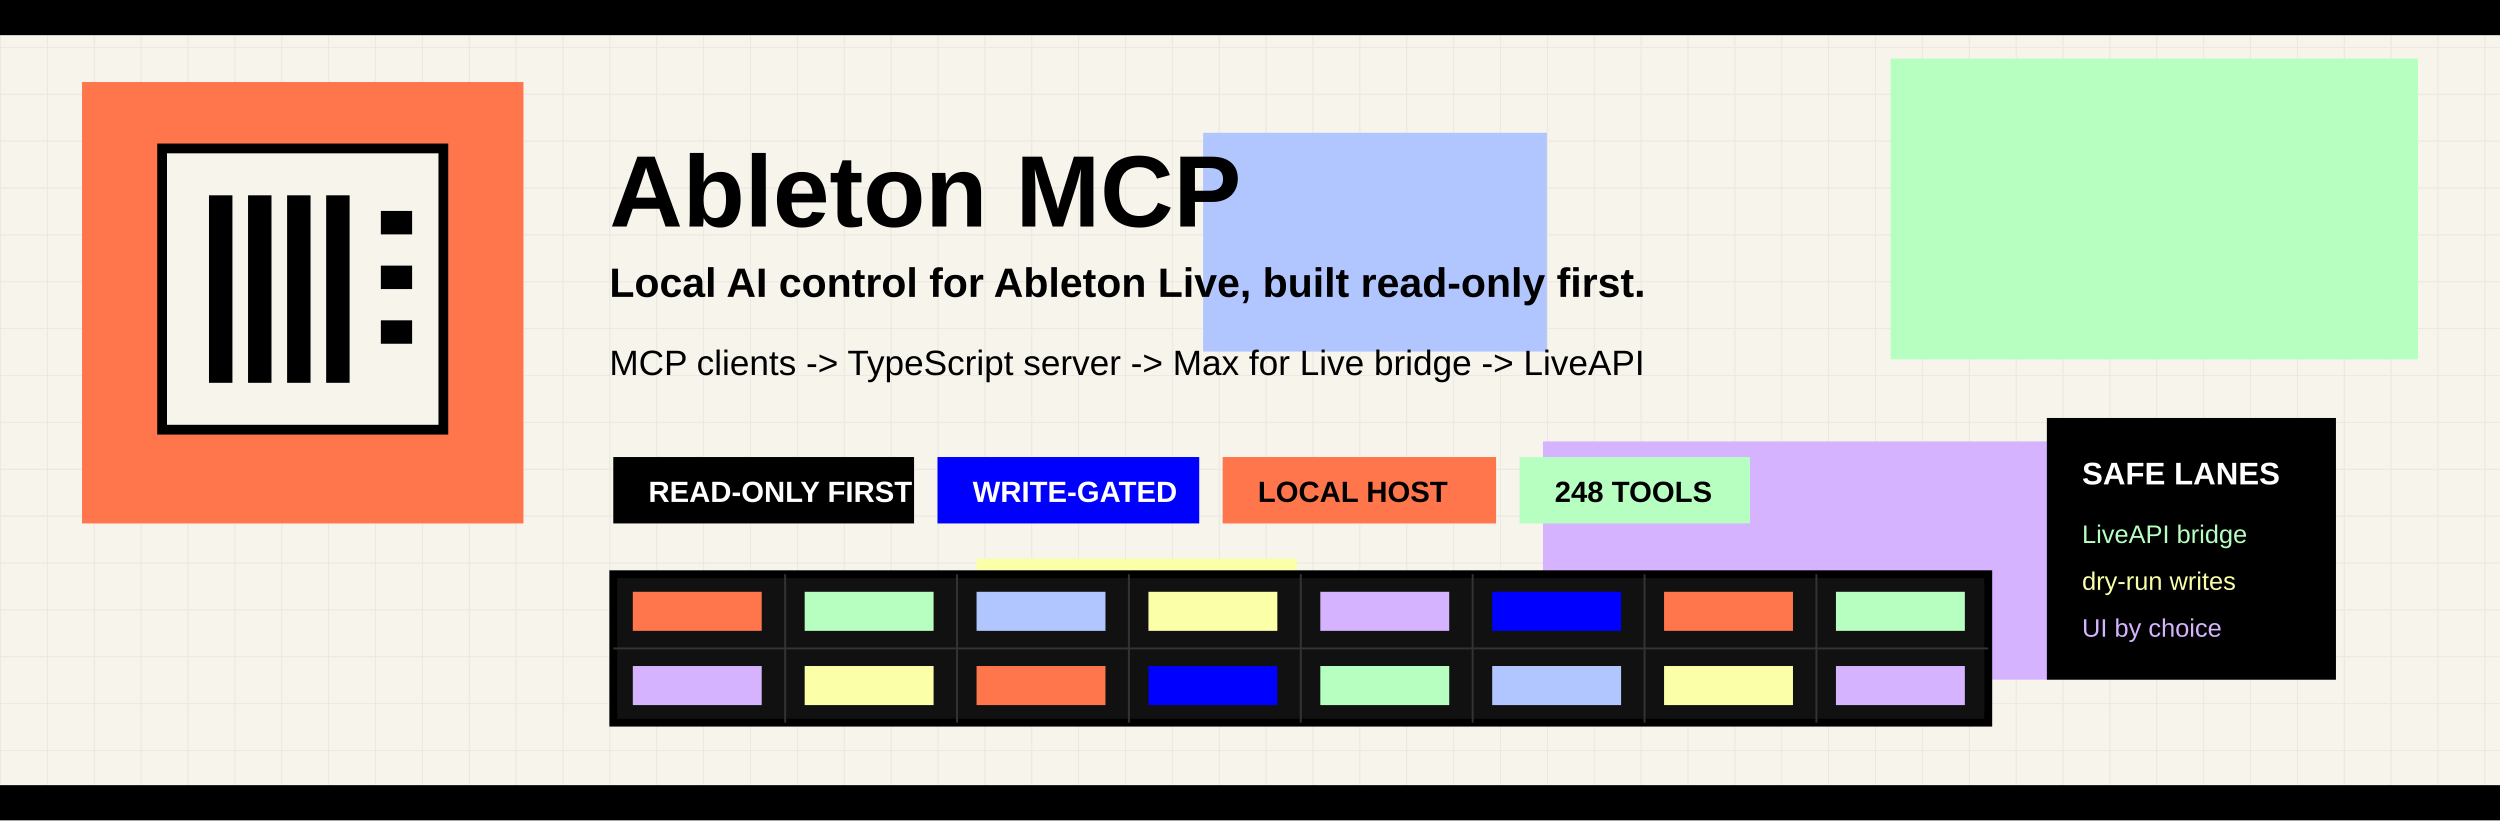
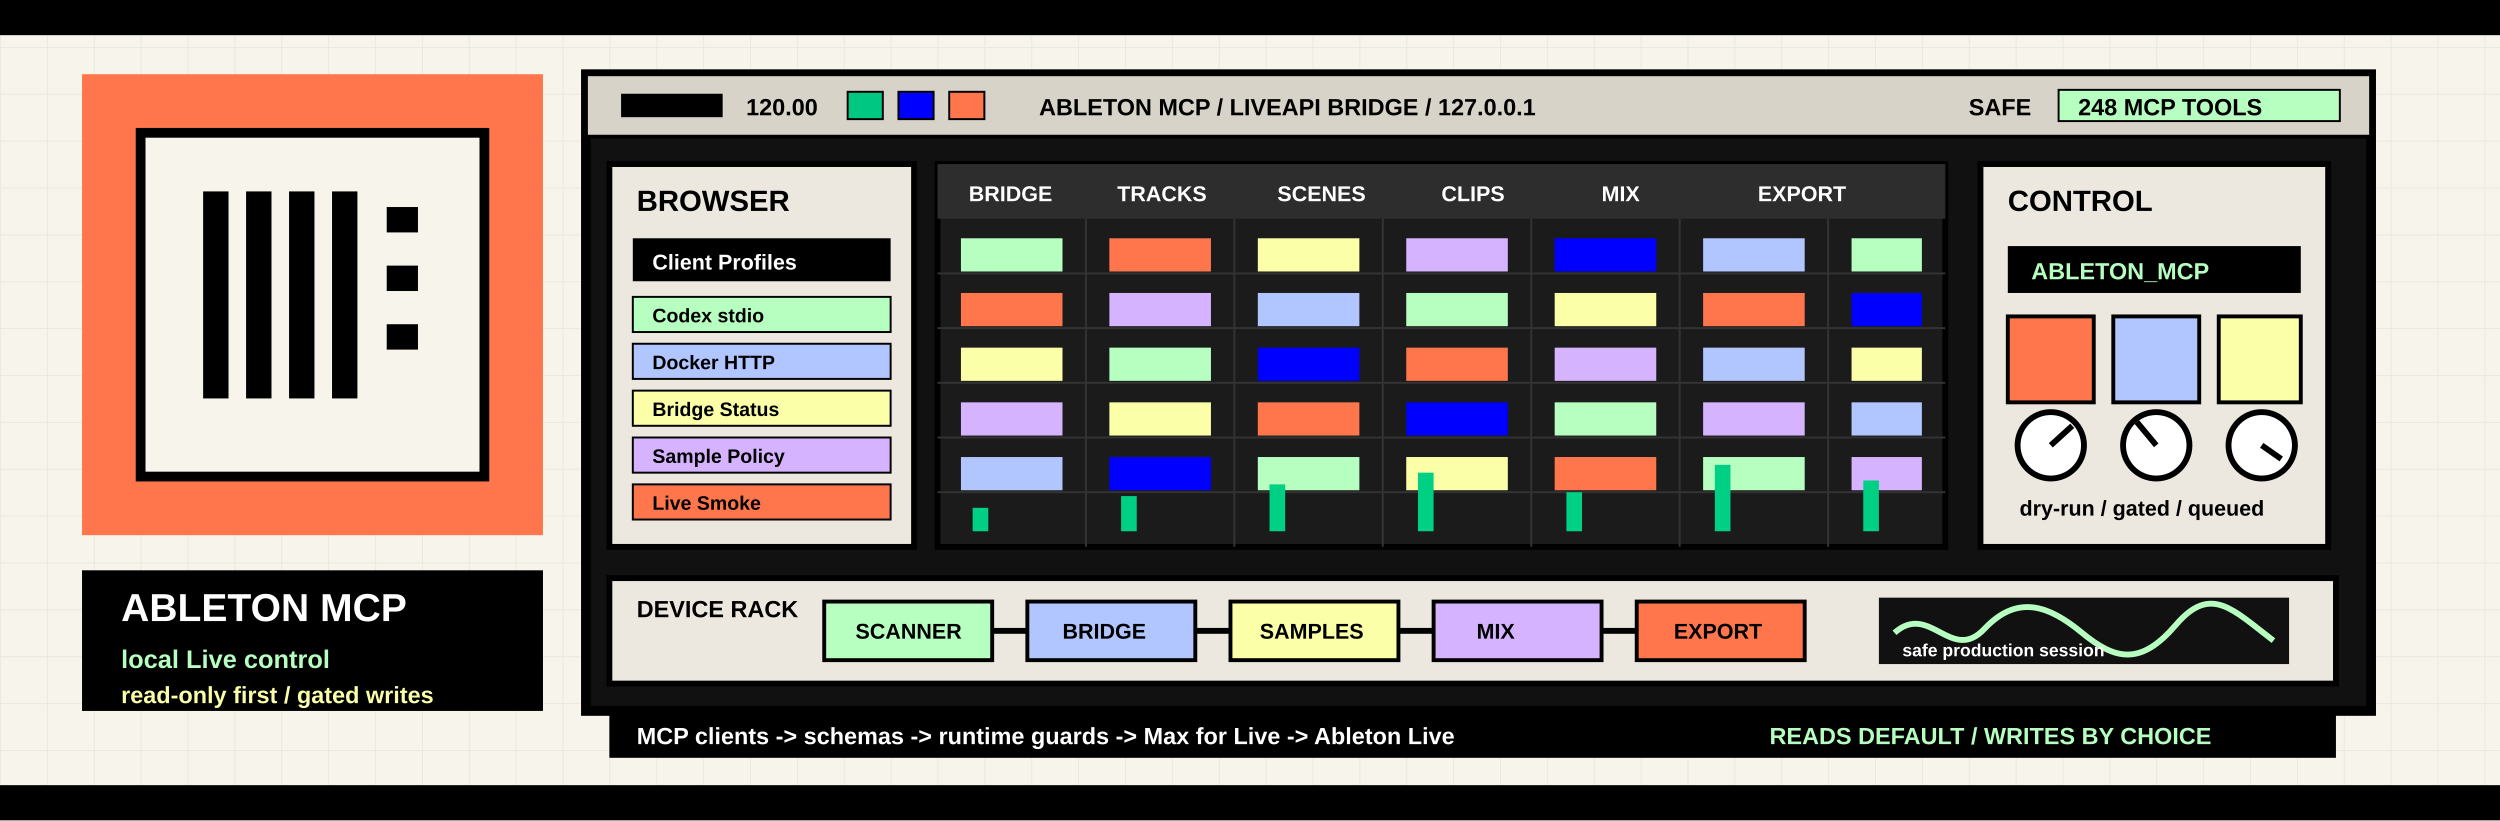
<svg xmlns="http://www.w3.org/2000/svg" width="1280" height="420" viewBox="0 0 1280 420" role="img" aria-labelledby="title desc">
  <defs>
-     <pattern id="fineGrid" width="24" height="24" patternUnits="userSpaceOnUse">
-       <path d="M24 0H0V24" fill="none" stroke="#000" stroke-opacity="0.05" stroke-width="1" />
+     <pattern id="pageGrid" width="24" height="24" patternUnits="userSpaceOnUse">
+       <path d="M24 0H0V24" fill="none" stroke="#000" stroke-opacity="0.045" stroke-width="1" />
+     </pattern>
+     <pattern id="panelGrid" width="18" height="18" patternUnits="userSpaceOnUse">
+       <path d="M18 0H0V18" fill="none" stroke="#000" stroke-opacity="0.08" stroke-width="1" />
    </pattern>
  </defs>
-   <rect width="1280" height="420" rx="0" fill="#f7f4ec" />
-   <rect width="1280" height="420" fill="url(#fineGrid)" />
+   <rect width="1280" height="420" fill="#f7f4ec" />
+   <rect width="1280" height="420" fill="url(#pageGrid)" />
  <rect x="0" y="0" width="1280" height="18" fill="#000" />
  <rect x="0" y="402" width="1280" height="18" fill="#000" />
-   <rect x="42" y="42" width="226" height="226" fill="#ff764d" />
-   <rect x="968" y="30" width="270" height="154" fill="#b6ffc0" />
-   <rect x="790" y="226" width="406" height="122" fill="#d5b3ff" />
-   <rect x="616" y="68" width="176" height="112" fill="#b1c5ff" />
-   <rect x="500" y="286" width="164" height="78" fill="#fbffa7" />
-   <g transform="translate(83 76)">
-     <rect x="0" y="0" width="144" height="144" fill="#f7f4ec" stroke="#000" stroke-width="5" />
-     <g fill="#000">
-       <rect x="24" y="24" width="12" height="96" />
-       <rect x="44" y="24" width="12" height="96" />
-       <rect x="64" y="24" width="12" height="96" />
-       <rect x="84" y="24" width="12" height="96" />
-       <rect x="112" y="32" width="16" height="12" />
-       <rect x="112" y="60" width="16" height="12" />
-       <rect x="112" y="88" width="16" height="12" />
+   <rect x="42" y="38" width="236" height="236" fill="#ff764d" />
+   <rect x="72" y="68" width="176" height="176" fill="#f7f4ec" stroke="#000" stroke-width="5" />
+   <g fill="#000">
+     <rect x="104" y="98" width="13" height="106" />
+     <rect x="126" y="98" width="13" height="106" />
+     <rect x="148" y="98" width="13" height="106" />
+     <rect x="170" y="98" width="13" height="106" />
+     <rect x="198" y="106" width="16" height="13" />
+     <rect x="198" y="136" width="16" height="13" />
+     <rect x="198" y="166" width="16" height="13" />
+   </g>
+   <rect x="42" y="292" width="236" height="72" fill="#000" />
+   <text x="62" y="318" fill="#fff" font-family="Arial Black, Arial, Helvetica, sans-serif" font-size="20" font-weight="900">ABLETON MCP</text>
+   <text x="62" y="342" fill="#b6ffc0" font-family="Arial, Helvetica, sans-serif" font-size="13" font-weight="900">local Live control</text>
+   <text x="62" y="360" fill="#fbffa7" font-family="Arial, Helvetica, sans-serif" font-size="12" font-weight="800">read-only first / gated writes</text>
+   <rect x="300" y="38" width="914" height="326" fill="#111" stroke="#000" stroke-width="5" />
+   <rect x="300" y="38" width="914" height="32" fill="#d8d3c8" stroke="#000" stroke-width="2" />
+   <g font-family="Arial, Helvetica, sans-serif" font-weight="900" font-size="12">
+     <rect x="318" y="48" width="52" height="12" fill="#000" />
+     <text x="382" y="59" fill="#000">120.00</text>
+     <rect x="434" y="47" width="18" height="14" fill="#00c781" stroke="#000" stroke-width="1" />
+     <rect x="460" y="47" width="18" height="14" fill="#0000ff" stroke="#000" stroke-width="1" />
+     <rect x="486" y="47" width="18" height="14" fill="#ff764d" stroke="#000" stroke-width="1" />
+     <text x="532" y="59" fill="#000">ABLETON MCP  /  LIVEAPI BRIDGE  /  127.0.0.1</text>
+     <text x="1008" y="59" fill="#000">SAFE</text>
+     <rect x="1054" y="46" width="144" height="16" fill="#b6ffc0" stroke="#000" stroke-width="1" />
+     <text x="1064" y="59" fill="#000">248 MCP TOOLS</text>
+   </g>
+   <g transform="translate(312 84)" font-family="Arial, Helvetica, sans-serif">
+     <rect x="0" y="0" width="156" height="196" fill="#ece8df" stroke="#000" stroke-width="3" />
+     <text x="14" y="24" fill="#000" font-size="15" font-weight="900">BROWSER</text>
+     <rect x="12" y="38" width="132" height="22" fill="#000" />
+     <text x="22" y="54" fill="#fff" font-size="11" font-weight="800">Client Profiles</text>
+     <rect x="12" y="68" width="132" height="18" fill="#b6ffc0" stroke="#000" stroke-width="1" />
+     <text x="22" y="81" fill="#000" font-size="10" font-weight="800">Codex stdio</text>
+     <rect x="12" y="92" width="132" height="18" fill="#b1c5ff" stroke="#000" stroke-width="1" />
+     <text x="22" y="105" fill="#000" font-size="10" font-weight="800">Docker HTTP</text>
+     <rect x="12" y="116" width="132" height="18" fill="#fbffa7" stroke="#000" stroke-width="1" />
+     <text x="22" y="129" fill="#000" font-size="10" font-weight="800">Bridge Status</text>
+     <rect x="12" y="140" width="132" height="18" fill="#d5b3ff" stroke="#000" stroke-width="1" />
+     <text x="22" y="153" fill="#000" font-size="10" font-weight="800">Sample Policy</text>
+     <rect x="12" y="164" width="132" height="18" fill="#ff764d" stroke="#000" stroke-width="1" />
+     <text x="22" y="177" fill="#000" font-size="10" font-weight="800">Live Smoke</text>
+   </g>
+   <g transform="translate(480 84)">
+     <rect x="0" y="0" width="516" height="196" fill="#1b1b1b" stroke="#000" stroke-width="3" />
+     <rect x="0" y="0" width="516" height="28" fill="#2d2d2d" />
+     <g font-family="Arial, Helvetica, sans-serif" font-size="11" font-weight="900" fill="#fff">
+       <text x="16" y="19">BRIDGE</text>
+       <text x="92" y="19">TRACKS</text>
+       <text x="174" y="19">SCENES</text>
+       <text x="258" y="19">CLIPS</text>
+       <text x="340" y="19">MIX</text>
+       <text x="420" y="19">EXPORT</text>
+     </g>
+     <g stroke="#333" stroke-width="1">
+       <path d="M0 56H516M0 84H516M0 112H516M0 140H516M0 168H516" />
+       <path d="M76 28V196M152 28V196M228 28V196M304 28V196M380 28V196M456 28V196" />
+     </g>
+     <g>
+       <rect x="12" y="38" width="52" height="17" fill="#b6ffc0" />
+       <rect x="88" y="38" width="52" height="17" fill="#ff764d" />
+       <rect x="164" y="38" width="52" height="17" fill="#fbffa7" />
+       <rect x="240" y="38" width="52" height="17" fill="#d5b3ff" />
+       <rect x="316" y="38" width="52" height="17" fill="#0000ff" />
+       <rect x="392" y="38" width="52" height="17" fill="#b1c5ff" />
+       <rect x="468" y="38" width="36" height="17" fill="#b6ffc0" />
+       <rect x="12" y="66" width="52" height="17" fill="#ff764d" />
+       <rect x="88" y="66" width="52" height="17" fill="#d5b3ff" />
+       <rect x="164" y="66" width="52" height="17" fill="#b1c5ff" />
+       <rect x="240" y="66" width="52" height="17" fill="#b6ffc0" />
+       <rect x="316" y="66" width="52" height="17" fill="#fbffa7" />
+       <rect x="392" y="66" width="52" height="17" fill="#ff764d" />
+       <rect x="468" y="66" width="36" height="17" fill="#0000ff" />
+       <rect x="12" y="94" width="52" height="17" fill="#fbffa7" />
+       <rect x="88" y="94" width="52" height="17" fill="#b6ffc0" />
+       <rect x="164" y="94" width="52" height="17" fill="#0000ff" />
+       <rect x="240" y="94" width="52" height="17" fill="#ff764d" />
+       <rect x="316" y="94" width="52" height="17" fill="#d5b3ff" />
+       <rect x="392" y="94" width="52" height="17" fill="#b1c5ff" />
+       <rect x="468" y="94" width="36" height="17" fill="#fbffa7" />
+       <rect x="12" y="122" width="52" height="17" fill="#d5b3ff" />
+       <rect x="88" y="122" width="52" height="17" fill="#fbffa7" />
+       <rect x="164" y="122" width="52" height="17" fill="#ff764d" />
+       <rect x="240" y="122" width="52" height="17" fill="#0000ff" />
+       <rect x="316" y="122" width="52" height="17" fill="#b6ffc0" />
+       <rect x="392" y="122" width="52" height="17" fill="#d5b3ff" />
+       <rect x="468" y="122" width="36" height="17" fill="#b1c5ff" />
+       <rect x="12" y="150" width="52" height="17" fill="#b1c5ff" />
+       <rect x="88" y="150" width="52" height="17" fill="#0000ff" />
+       <rect x="164" y="150" width="52" height="17" fill="#b6ffc0" />
+       <rect x="240" y="150" width="52" height="17" fill="#fbffa7" />
+       <rect x="316" y="150" width="52" height="17" fill="#ff764d" />
+       <rect x="392" y="150" width="52" height="17" fill="#b6ffc0" />
+       <rect x="468" y="150" width="36" height="17" fill="#d5b3ff" />
+     </g>
+     <g fill="#00d084">
+       <rect x="18" y="176" width="8" height="12" />
+       <rect x="94" y="170" width="8" height="18" />
+       <rect x="170" y="164" width="8" height="24" />
+       <rect x="246" y="158" width="8" height="30" />
+       <rect x="322" y="168" width="8" height="20" />
+       <rect x="398" y="154" width="8" height="34" />
+       <rect x="474" y="162" width="8" height="26" />
    </g>
  </g>
-   <g transform="translate(312 70)">
-     <text x="0" y="46" fill="#000" font-family="Arial Black, Arial, Helvetica, sans-serif" font-size="52" font-weight="900" letter-spacing="0">Ableton MCP</text>
-     <text x="0" y="82" fill="#000" font-family="Arial, Helvetica, sans-serif" font-size="21" font-weight="700">Local AI control for Ableton Live, built read-only first.</text>
-     <text x="0" y="122" fill="#000" font-family="Arial, Helvetica, sans-serif" font-size="18">MCP clients -&gt; TypeScript server -&gt; Max for Live bridge -&gt; LiveAPI</text>
+   <g transform="translate(1014 84)" font-family="Arial, Helvetica, sans-serif">
+     <rect x="0" y="0" width="178" height="196" fill="#ece8df" stroke="#000" stroke-width="3" />
+     <text x="14" y="24" fill="#000" font-size="15" font-weight="900">CONTROL</text>
+     <rect x="14" y="42" width="150" height="24" fill="#000" />
+     <text x="26" y="59" fill="#b6ffc0" font-size="12" font-weight="900">ABLETON_MCP</text>
+     <rect x="14" y="78" width="44" height="44" fill="#ff764d" stroke="#000" stroke-width="2" />
+     <rect x="68" y="78" width="44" height="44" fill="#b1c5ff" stroke="#000" stroke-width="2" />
+     <rect x="122" y="78" width="42" height="44" fill="#fbffa7" stroke="#000" stroke-width="2" />
+     <circle cx="36" cy="144" r="17" fill="#fff" stroke="#000" stroke-width="3" />
+     <circle cx="90" cy="144" r="17" fill="#fff" stroke="#000" stroke-width="3" />
+     <circle cx="144" cy="144" r="17" fill="#fff" stroke="#000" stroke-width="3" />
+     <path d="M36 144L47 134M90 144L80 132M144 144L154 151" stroke="#000" stroke-width="3" />
+     <text x="20" y="180" fill="#000" font-size="11" font-weight="900">dry-run / gated / queued</text>
  </g>
-   <g transform="translate(314 234)" font-family="Arial, Helvetica, sans-serif" font-size="15" font-weight="800">
-     <rect x="0" y="0" width="154" height="34" fill="#000" />
-     <text x="18" y="23" fill="#fff">READ-ONLY FIRST</text>
-     <rect x="166" y="0" width="134" height="34" fill="#0000ff" />
-     <text x="184" y="23" fill="#fff">WRITE-GATED</text>
-     <rect x="312" y="0" width="140" height="34" fill="#ff764d" />
-     <text x="330" y="23" fill="#000">LOCAL HOST</text>
-     <rect x="464" y="0" width="118" height="34" fill="#b6ffc0" />
-     <text x="482" y="23" fill="#000">248 TOOLS</text>
+   <g transform="translate(312 296)" font-family="Arial, Helvetica, sans-serif">
+     <rect x="0" y="0" width="884" height="54" fill="#ece8df" stroke="#000" stroke-width="3" />
+     <text x="14" y="20" fill="#000" font-size="12" font-weight="900">DEVICE RACK</text>
+     <g>
+       <rect x="110" y="12" width="86" height="30" fill="#b6ffc0" stroke="#000" stroke-width="2" />
+       <text x="126" y="31" fill="#000" font-size="11" font-weight="900">SCANNER</text>
+       <rect x="214" y="12" width="86" height="30" fill="#b1c5ff" stroke="#000" stroke-width="2" />
+       <text x="232" y="31" fill="#000" font-size="11" font-weight="900">BRIDGE</text>
+       <rect x="318" y="12" width="86" height="30" fill="#fbffa7" stroke="#000" stroke-width="2" />
+       <text x="333" y="31" fill="#000" font-size="11" font-weight="900">SAMPLES</text>
+       <rect x="422" y="12" width="86" height="30" fill="#d5b3ff" stroke="#000" stroke-width="2" />
+       <text x="444" y="31" fill="#000" font-size="11" font-weight="900">MIX</text>
+       <rect x="526" y="12" width="86" height="30" fill="#ff764d" stroke="#000" stroke-width="2" />
+       <text x="545" y="31" fill="#000" font-size="11" font-weight="900">EXPORT</text>
+       <path d="M196 27H214M300 27H318M404 27H422M508 27H526" stroke="#000" stroke-width="3" />
+     </g>
+     <g transform="translate(650 10)">
+       <rect x="0" y="0" width="210" height="34" fill="#111" />
+       <path d="M8 18 C26 2 37 34 54 16 S87 4 104 18 S134 35 152 14 S181 6 202 22" fill="none" stroke="#b6ffc0" stroke-width="3" />
+       <text x="12" y="30" fill="#fff" font-size="9" font-weight="800">safe production session</text>
+     </g>
  </g>
-   <g transform="translate(314 294)">
-     <rect x="0" y="0" width="704" height="76" fill="#111" stroke="#000" stroke-width="4" />
-     <g stroke="#333" stroke-width="1">
-       <path d="M88 0V76M176 0V76M264 0V76M352 0V76M440 0V76M528 0V76M616 0V76" />
-       <path d="M0 38H704" />
-     </g>
-     <rect x="10" y="9" width="66" height="20" fill="#ff764d" />
-     <rect x="98" y="9" width="66" height="20" fill="#b6ffc0" />
-     <rect x="186" y="9" width="66" height="20" fill="#b1c5ff" />
-     <rect x="274" y="9" width="66" height="20" fill="#fbffa7" />
-     <rect x="362" y="9" width="66" height="20" fill="#d5b3ff" />
-     <rect x="450" y="9" width="66" height="20" fill="#0000ff" />
-     <rect x="538" y="9" width="66" height="20" fill="#ff764d" />
-     <rect x="626" y="9" width="66" height="20" fill="#b6ffc0" />
-     <rect x="10" y="47" width="66" height="20" fill="#d5b3ff" />
-     <rect x="98" y="47" width="66" height="20" fill="#fbffa7" />
-     <rect x="186" y="47" width="66" height="20" fill="#ff764d" />
-     <rect x="274" y="47" width="66" height="20" fill="#0000ff" />
-     <rect x="362" y="47" width="66" height="20" fill="#b6ffc0" />
-     <rect x="450" y="47" width="66" height="20" fill="#b1c5ff" />
-     <rect x="538" y="47" width="66" height="20" fill="#fbffa7" />
-     <rect x="626" y="47" width="66" height="20" fill="#d5b3ff" />
-   </g>
-   <g transform="translate(1048 214)" font-family="Arial, Helvetica, sans-serif">
-     <rect x="0" y="0" width="148" height="134" fill="#000" />
-     <text x="18" y="34" fill="#fff" font-size="16" font-weight="800">SAFE LANES</text>
-     <text x="18" y="64" fill="#b6ffc0" font-size="13">LiveAPI bridge</text>
-     <text x="18" y="88" fill="#fbffa7" font-size="13">dry-run writes</text>
-     <text x="18" y="112" fill="#d5b3ff" font-size="13">UI by choice</text>
+   <g transform="translate(312 364)" font-family="Arial, Helvetica, sans-serif">
+     <rect x="0" y="0" width="884" height="24" fill="#000" />
+     <text x="14" y="17" fill="#fff" font-size="12" font-weight="900">MCP clients -&gt; schemas -&gt; runtime guards -&gt; Max for Live -&gt; Ableton Live</text>
+     <text x="594" y="17" fill="#b6ffc0" font-size="12" font-weight="900">READS DEFAULT / WRITES BY CHOICE</text>
  </g>
</svg>
